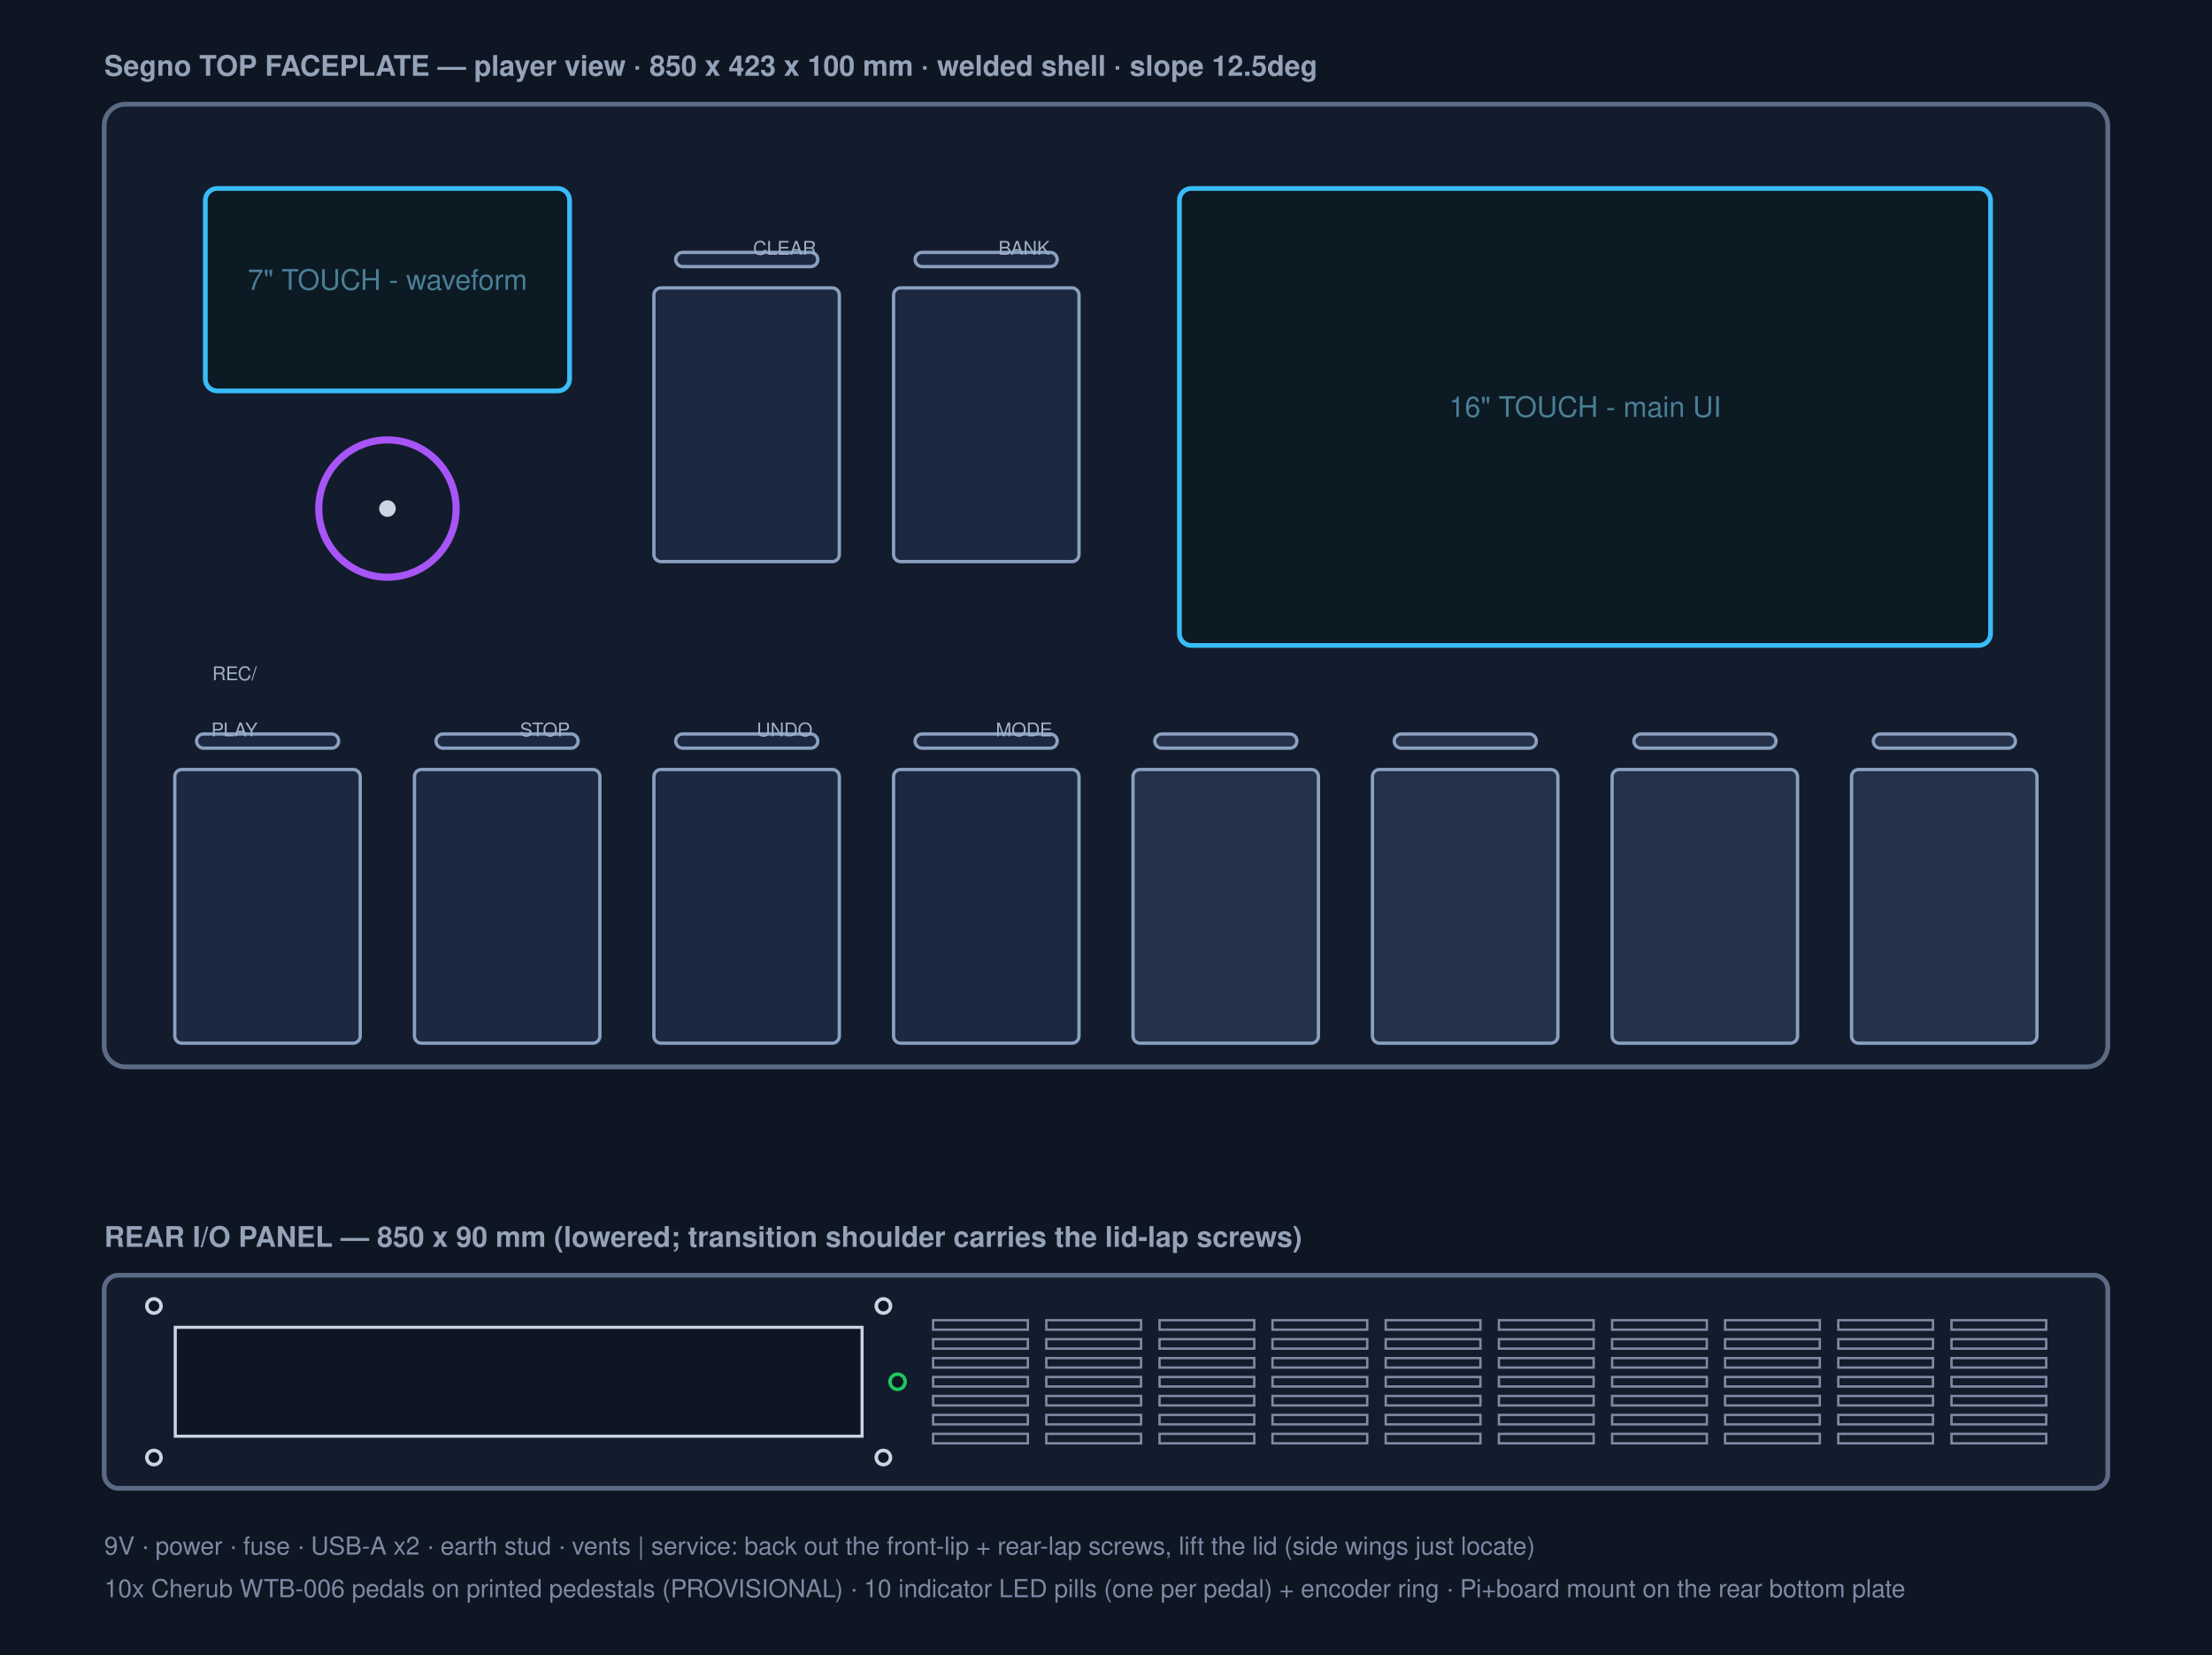
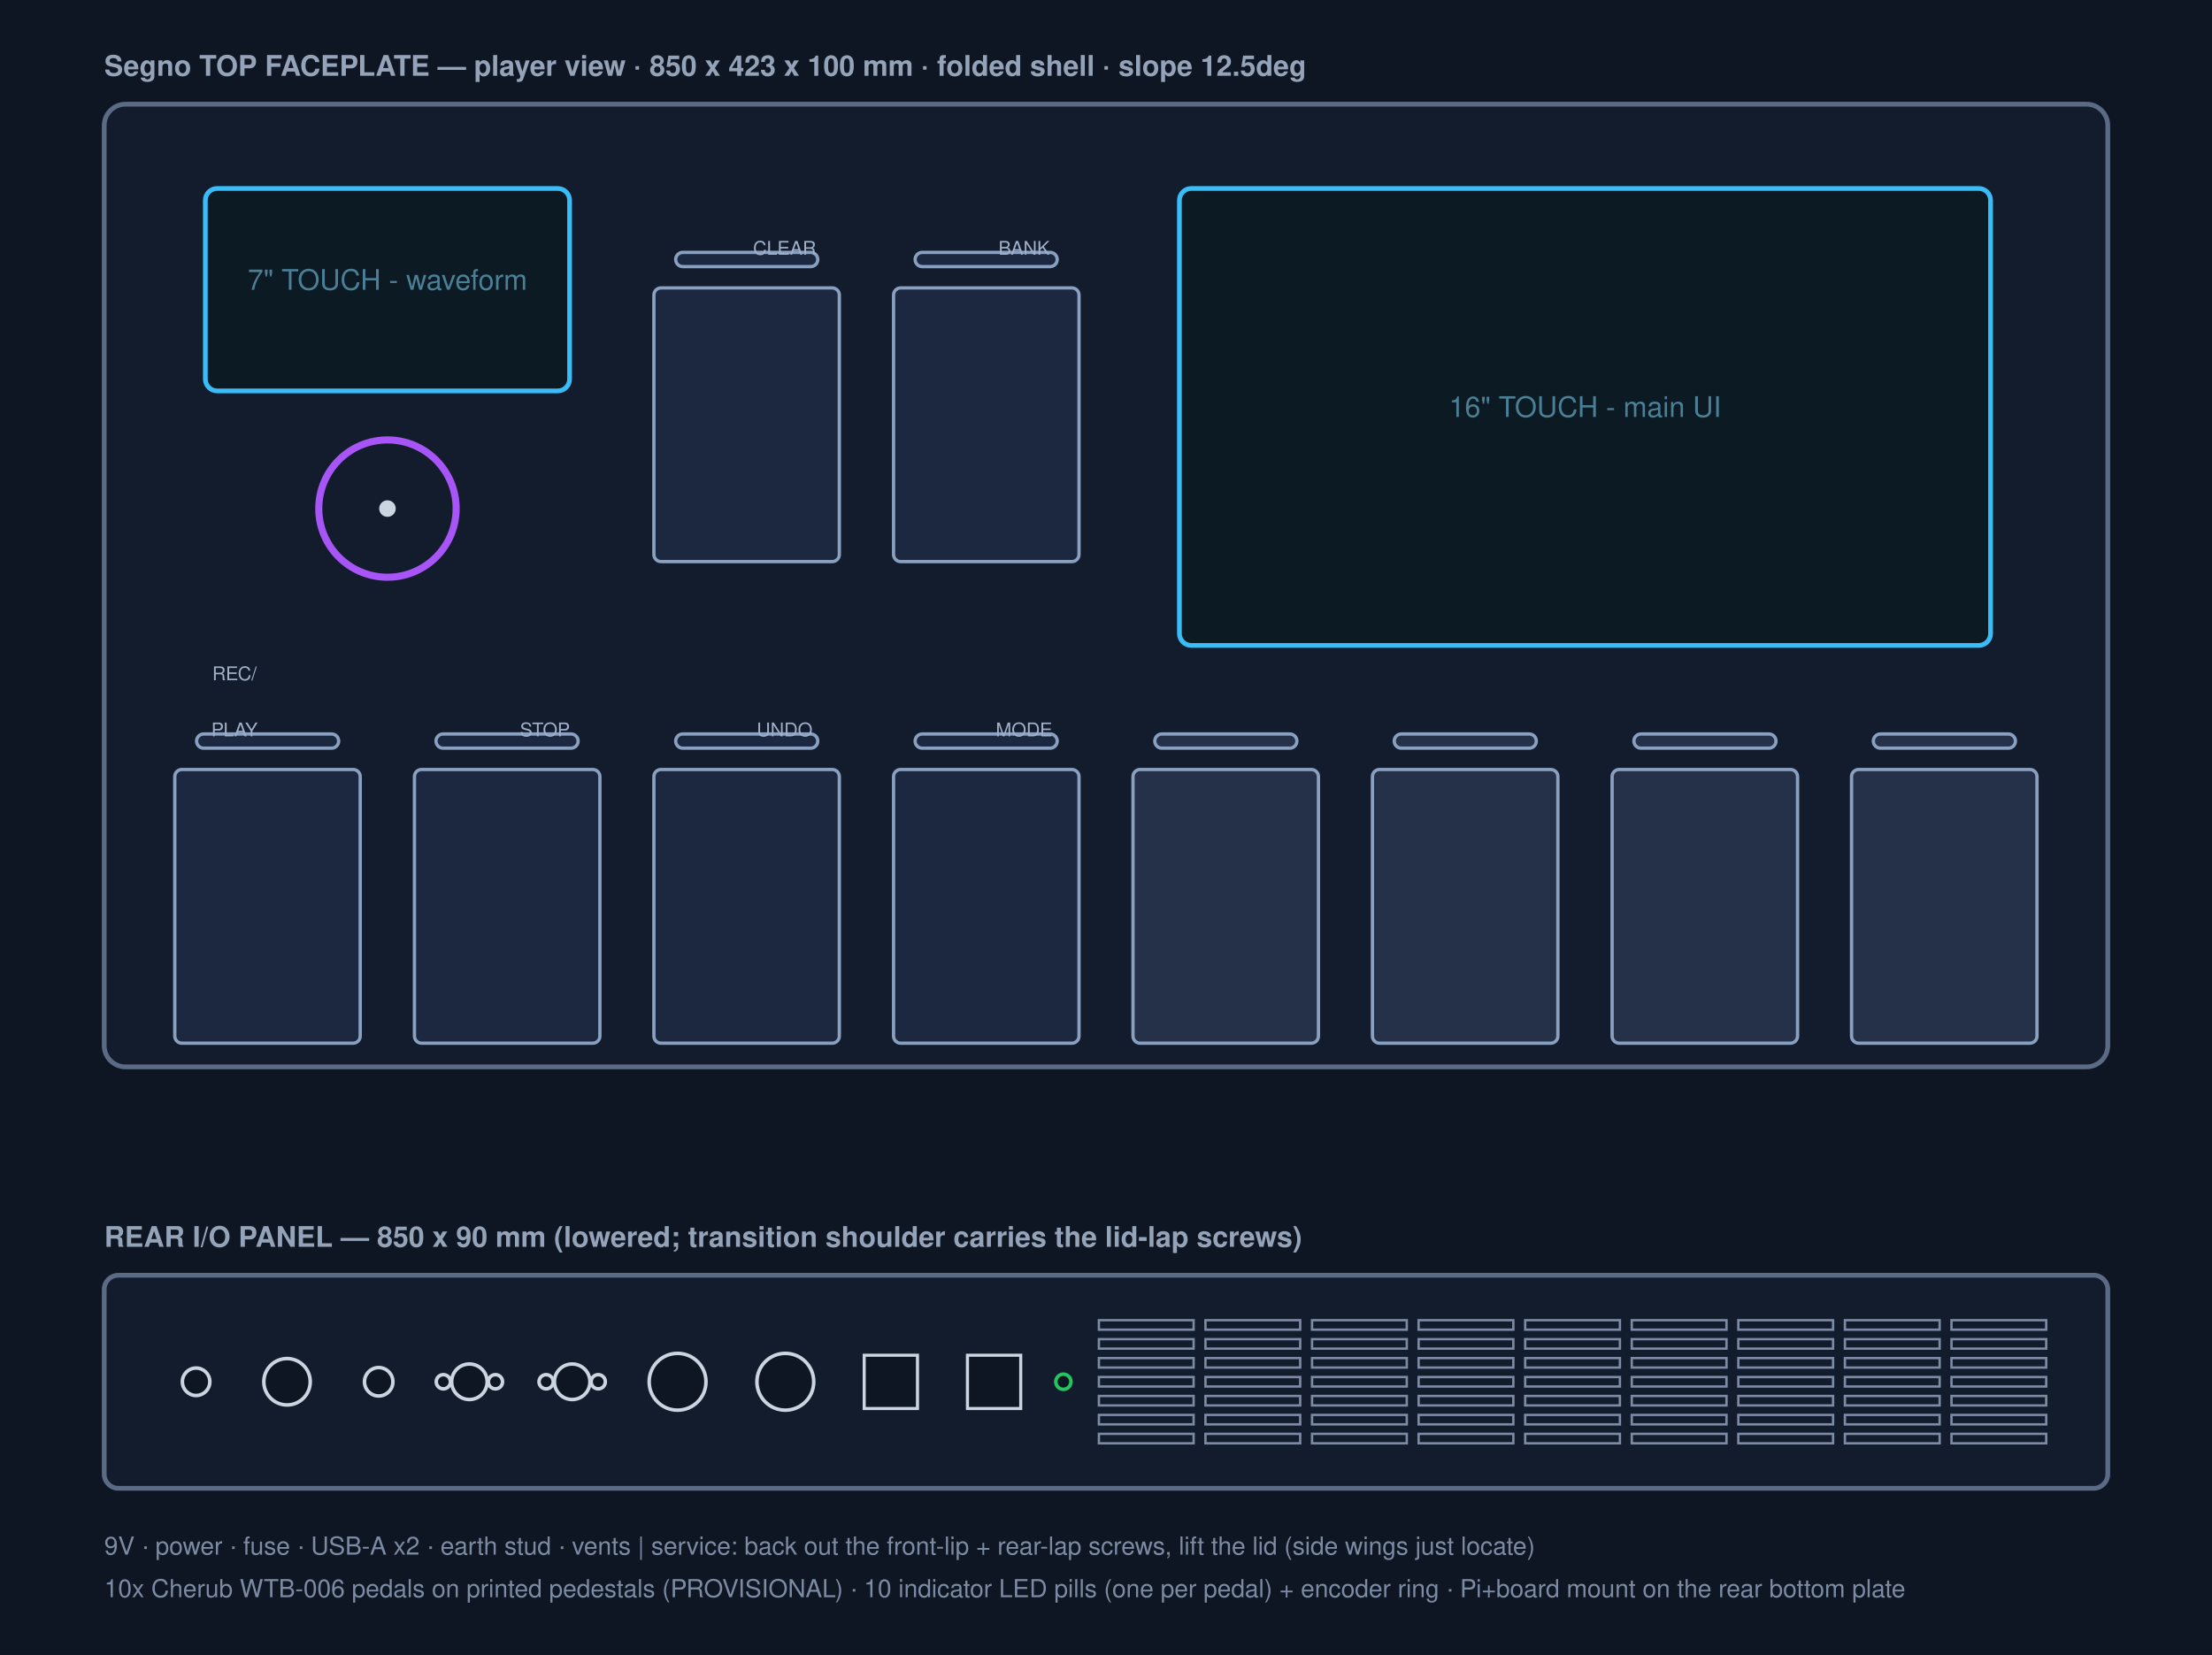
<svg xmlns="http://www.w3.org/2000/svg" viewBox="0 0 934 699" font-family="Helvetica,Arial,sans-serif">
  <rect width="934" height="699" fill="#0f1623" />
-   <text x="44" y="32" fill="#94a3b8" font-size="12" font-weight="600">Segno TOP FACEPLATE — player view · 850 x 423 x 100 mm · welded shell · slope 12.5deg</text>
+   <text x="44" y="32" fill="#94a3b8" font-size="12" font-weight="600">Segno TOP FACEPLATE — player view · 850 x 423 x 100 mm · folded shell · slope 12.5deg</text>
  <rect x="44" y="44" width="846.0" height="406.6" rx="9" fill="#131c2c" stroke="#5b6b86" stroke-width="2" />
  <rect x="73.8" y="325.0" width="78.3" height="115.6" rx="3" fill="#1c2740" stroke="#8aa0c0" stroke-width="1.4" />
  <rect x="175.0" y="325.0" width="78.3" height="115.6" rx="3" fill="#1c2740" stroke="#8aa0c0" stroke-width="1.4" />
  <rect x="276.1" y="325.0" width="78.3" height="115.6" rx="3" fill="#1c2740" stroke="#8aa0c0" stroke-width="1.4" />
  <rect x="377.3" y="325.0" width="78.3" height="115.6" rx="3" fill="#1c2740" stroke="#8aa0c0" stroke-width="1.4" />
  <rect x="478.4" y="325.0" width="78.3" height="115.6" rx="3" fill="#243149" stroke="#8aa0c0" stroke-width="1.4" />
  <rect x="579.5" y="325.0" width="78.3" height="115.6" rx="3" fill="#243149" stroke="#8aa0c0" stroke-width="1.4" />
  <rect x="680.7" y="325.0" width="78.3" height="115.6" rx="3" fill="#243149" stroke="#8aa0c0" stroke-width="1.4" />
  <rect x="781.8" y="325.0" width="78.3" height="115.6" rx="3" fill="#243149" stroke="#8aa0c0" stroke-width="1.4" />
  <rect x="276.1" y="121.6" width="78.3" height="115.6" rx="3" fill="#1c2740" stroke="#8aa0c0" stroke-width="1.4" />
  <rect x="377.3" y="121.6" width="78.3" height="115.6" rx="3" fill="#1c2740" stroke="#8aa0c0" stroke-width="1.4" />
  <rect x="83.0" y="310.0" width="60.0" height="6.0" rx="3" fill="#1c2740" stroke="#8aa0c0" stroke-width="1.4" />
  <rect x="184.1" y="310.0" width="60.0" height="6.0" rx="3" fill="#1c2740" stroke="#8aa0c0" stroke-width="1.4" />
  <rect x="285.3" y="310.0" width="60.0" height="6.0" rx="3" fill="#1c2740" stroke="#8aa0c0" stroke-width="1.4" />
  <rect x="386.4" y="310.0" width="60.0" height="6.0" rx="3" fill="#1c2740" stroke="#8aa0c0" stroke-width="1.4" />
  <rect x="487.6" y="310.0" width="60.0" height="6.0" rx="3" fill="#243149" stroke="#8aa0c0" stroke-width="1.4" />
  <rect x="588.7" y="310.0" width="60.0" height="6.0" rx="3" fill="#243149" stroke="#8aa0c0" stroke-width="1.4" />
  <rect x="689.9" y="310.0" width="60.0" height="6.0" rx="3" fill="#243149" stroke="#8aa0c0" stroke-width="1.4" />
  <rect x="791.0" y="310.0" width="60.0" height="6.0" rx="3" fill="#243149" stroke="#8aa0c0" stroke-width="1.4" />
  <rect x="285.3" y="106.6" width="60.0" height="6.0" rx="3" fill="#1c2740" stroke="#8aa0c0" stroke-width="1.4" />
  <rect x="386.4" y="106.6" width="60.0" height="6.0" rx="3" fill="#1c2740" stroke="#8aa0c0" stroke-width="1.4" />
  <rect x="86.7" y="79.6" width="153.8" height="85.5" rx="5" fill="#0c1a24" stroke="#38bdf8" stroke-width="2" />
  <text x="163.6" y="122.4" fill="#4a7f96" font-size="12" text-anchor="middle">7" TOUCH - waveform</text>
  <rect x="498.0" y="79.6" width="342.5" height="193.0" rx="5" fill="#0c1a24" stroke="#38bdf8" stroke-width="2" />
  <text x="669.3" y="176.1" fill="#4a7f96" font-size="12" text-anchor="middle">16" TOUCH - main UI</text>
  <circle cx="163.6" cy="214.8" r="29.0" fill="none" stroke="#a855f7" stroke-width="3" />
  <circle cx="163.6" cy="214.8" r="3.5" fill="#cbd5e1" />
  <text x="99.0" y="287.3" fill="#9fb0c8" font-size="8" text-anchor="middle">REC/</text>
  <text x="99.0" y="311.0" fill="#9fb0c8" font-size="8" text-anchor="middle">PLAY</text>
  <text x="230.1" y="311.0" fill="#9fb0c8" font-size="8" text-anchor="middle">STOP</text>
  <text x="331.3" y="311.0" fill="#9fb0c8" font-size="8" text-anchor="middle">UNDO</text>
  <text x="432.4" y="311.0" fill="#9fb0c8" font-size="8" text-anchor="middle">MODE</text>
  <text x="331.3" y="107.6" fill="#9fb0c8" font-size="8" text-anchor="middle">CLEAR</text>
  <text x="432.4" y="107.6" fill="#9fb0c8" font-size="8" text-anchor="middle">BANK</text>
  <text x="44" y="526.6" fill="#94a3b8" font-size="12" font-weight="600">REAR I/O PANEL — 850 x 90 mm (lowered; transition shoulder carries the lid-lap screws)</text>
  <rect x="44" y="538.6" width="846.0" height="90.0" rx="6" fill="#131c2c" stroke="#5b6b86" stroke-width="2" />
-   <rect x="74.0" y="560.6" width="290.0" height="46.0" fill="#0f1623" stroke="#cbd5e1" stroke-width="1.3" />
-   <circle cx="65.0" cy="615.6" r="3.0" fill="#0f1623" stroke="#cbd5e1" stroke-width="1.5" />
-   <circle cx="65.0" cy="551.6" r="3.0" fill="#0f1623" stroke="#cbd5e1" stroke-width="1.5" />
-   <circle cx="373.0" cy="615.6" r="3.0" fill="#0f1623" stroke="#cbd5e1" stroke-width="1.5" />
-   <circle cx="373.0" cy="551.6" r="3.0" fill="#0f1623" stroke="#cbd5e1" stroke-width="1.5" />
-   <circle cx="379.0" cy="583.6" r="3.2" fill="#0f1623" stroke="#22c55e" stroke-width="1.5" />
-   <rect x="394.0" y="605.6" width="40.0" height="4.0" fill="none" stroke="#7c8aa3" stroke-width="1" />
-   <rect x="441.8" y="605.6" width="40.0" height="4.0" fill="none" stroke="#7c8aa3" stroke-width="1" />
-   <rect x="489.6" y="605.6" width="40.0" height="4.0" fill="none" stroke="#7c8aa3" stroke-width="1" />
-   <rect x="537.3" y="605.6" width="40.0" height="4.0" fill="none" stroke="#7c8aa3" stroke-width="1" />
-   <rect x="585.1" y="605.6" width="40.0" height="4.0" fill="none" stroke="#7c8aa3" stroke-width="1" />
-   <rect x="632.9" y="605.6" width="40.0" height="4.0" fill="none" stroke="#7c8aa3" stroke-width="1" />
-   <rect x="680.7" y="605.6" width="40.0" height="4.0" fill="none" stroke="#7c8aa3" stroke-width="1" />
-   <rect x="728.4" y="605.6" width="40.0" height="4.0" fill="none" stroke="#7c8aa3" stroke-width="1" />
-   <rect x="776.2" y="605.6" width="40.0" height="4.0" fill="none" stroke="#7c8aa3" stroke-width="1" />
+   <circle cx="82.8" cy="583.6" r="5.8" fill="#0f1623" stroke="#cbd5e1" stroke-width="1.5" />
+   <circle cx="121.2" cy="583.6" r="9.8" fill="#0f1623" stroke="#cbd5e1" stroke-width="1.5" />
+   <circle cx="159.9" cy="583.6" r="6.0" fill="#0f1623" stroke="#cbd5e1" stroke-width="1.5" />
+   <circle cx="198.2" cy="583.6" r="7.5" fill="#0f1623" stroke="#cbd5e1" stroke-width="1.5" />
+   <circle cx="187.2" cy="583.6" r="3.0" fill="#0f1623" stroke="#cbd5e1" stroke-width="1.5" />
+   <circle cx="209.2" cy="583.6" r="3.0" fill="#0f1623" stroke="#cbd5e1" stroke-width="1.5" />
+   <circle cx="241.6" cy="583.6" r="7.5" fill="#0f1623" stroke="#cbd5e1" stroke-width="1.5" />
+   <circle cx="230.6" cy="583.6" r="3.0" fill="#0f1623" stroke="#cbd5e1" stroke-width="1.5" />
+   <circle cx="252.6" cy="583.6" r="3.0" fill="#0f1623" stroke="#cbd5e1" stroke-width="1.5" />
+   <circle cx="286.1" cy="583.6" r="12.0" fill="#0f1623" stroke="#cbd5e1" stroke-width="1.5" />
+   <circle cx="331.6" cy="583.6" r="12.0" fill="#0f1623" stroke="#cbd5e1" stroke-width="1.5" />
+   <rect x="364.9" y="572.4" width="22.5" height="22.5" fill="#0f1623" stroke="#cbd5e1" stroke-width="1.3" />
+   <rect x="408.5" y="572.4" width="22.5" height="22.5" fill="#0f1623" stroke="#cbd5e1" stroke-width="1.3" />
+   <circle cx="449.0" cy="583.6" r="3.2" fill="#0f1623" stroke="#22c55e" stroke-width="1.5" />
+   <rect x="464.0" y="605.6" width="40.0" height="4.0" fill="none" stroke="#7c8aa3" stroke-width="1" />
+   <rect x="509.0" y="605.6" width="40.0" height="4.0" fill="none" stroke="#7c8aa3" stroke-width="1" />
+   <rect x="554.0" y="605.6" width="40.0" height="4.0" fill="none" stroke="#7c8aa3" stroke-width="1" />
+   <rect x="599.0" y="605.6" width="40.0" height="4.0" fill="none" stroke="#7c8aa3" stroke-width="1" />
+   <rect x="644.0" y="605.6" width="40.0" height="4.0" fill="none" stroke="#7c8aa3" stroke-width="1" />
+   <rect x="689.0" y="605.6" width="40.0" height="4.0" fill="none" stroke="#7c8aa3" stroke-width="1" />
+   <rect x="734.0" y="605.6" width="40.0" height="4.0" fill="none" stroke="#7c8aa3" stroke-width="1" />
+   <rect x="779.0" y="605.6" width="40.0" height="4.0" fill="none" stroke="#7c8aa3" stroke-width="1" />
  <rect x="824.0" y="605.6" width="40.0" height="4.0" fill="none" stroke="#7c8aa3" stroke-width="1" />
-   <rect x="394.0" y="597.6" width="40.0" height="4.0" fill="none" stroke="#7c8aa3" stroke-width="1" />
-   <rect x="441.8" y="597.6" width="40.0" height="4.0" fill="none" stroke="#7c8aa3" stroke-width="1" />
-   <rect x="489.6" y="597.6" width="40.0" height="4.0" fill="none" stroke="#7c8aa3" stroke-width="1" />
-   <rect x="537.3" y="597.6" width="40.0" height="4.0" fill="none" stroke="#7c8aa3" stroke-width="1" />
-   <rect x="585.1" y="597.6" width="40.0" height="4.0" fill="none" stroke="#7c8aa3" stroke-width="1" />
-   <rect x="632.9" y="597.6" width="40.0" height="4.0" fill="none" stroke="#7c8aa3" stroke-width="1" />
-   <rect x="680.7" y="597.6" width="40.0" height="4.0" fill="none" stroke="#7c8aa3" stroke-width="1" />
-   <rect x="728.4" y="597.6" width="40.0" height="4.0" fill="none" stroke="#7c8aa3" stroke-width="1" />
-   <rect x="776.2" y="597.6" width="40.0" height="4.0" fill="none" stroke="#7c8aa3" stroke-width="1" />
+   <rect x="464.0" y="597.6" width="40.0" height="4.0" fill="none" stroke="#7c8aa3" stroke-width="1" />
+   <rect x="509.0" y="597.6" width="40.0" height="4.0" fill="none" stroke="#7c8aa3" stroke-width="1" />
+   <rect x="554.0" y="597.6" width="40.0" height="4.0" fill="none" stroke="#7c8aa3" stroke-width="1" />
+   <rect x="599.0" y="597.6" width="40.0" height="4.0" fill="none" stroke="#7c8aa3" stroke-width="1" />
+   <rect x="644.0" y="597.6" width="40.0" height="4.0" fill="none" stroke="#7c8aa3" stroke-width="1" />
+   <rect x="689.0" y="597.6" width="40.0" height="4.0" fill="none" stroke="#7c8aa3" stroke-width="1" />
+   <rect x="734.0" y="597.6" width="40.0" height="4.0" fill="none" stroke="#7c8aa3" stroke-width="1" />
+   <rect x="779.0" y="597.6" width="40.0" height="4.0" fill="none" stroke="#7c8aa3" stroke-width="1" />
  <rect x="824.0" y="597.6" width="40.0" height="4.0" fill="none" stroke="#7c8aa3" stroke-width="1" />
-   <rect x="394.0" y="589.6" width="40.0" height="4.0" fill="none" stroke="#7c8aa3" stroke-width="1" />
-   <rect x="441.8" y="589.6" width="40.0" height="4.0" fill="none" stroke="#7c8aa3" stroke-width="1" />
-   <rect x="489.6" y="589.6" width="40.0" height="4.0" fill="none" stroke="#7c8aa3" stroke-width="1" />
-   <rect x="537.3" y="589.6" width="40.0" height="4.0" fill="none" stroke="#7c8aa3" stroke-width="1" />
-   <rect x="585.1" y="589.6" width="40.0" height="4.0" fill="none" stroke="#7c8aa3" stroke-width="1" />
-   <rect x="632.9" y="589.6" width="40.0" height="4.0" fill="none" stroke="#7c8aa3" stroke-width="1" />
-   <rect x="680.7" y="589.6" width="40.0" height="4.0" fill="none" stroke="#7c8aa3" stroke-width="1" />
-   <rect x="728.4" y="589.6" width="40.0" height="4.0" fill="none" stroke="#7c8aa3" stroke-width="1" />
-   <rect x="776.2" y="589.6" width="40.0" height="4.0" fill="none" stroke="#7c8aa3" stroke-width="1" />
+   <rect x="464.0" y="589.6" width="40.0" height="4.0" fill="none" stroke="#7c8aa3" stroke-width="1" />
+   <rect x="509.0" y="589.6" width="40.0" height="4.0" fill="none" stroke="#7c8aa3" stroke-width="1" />
+   <rect x="554.0" y="589.6" width="40.0" height="4.0" fill="none" stroke="#7c8aa3" stroke-width="1" />
+   <rect x="599.0" y="589.6" width="40.0" height="4.0" fill="none" stroke="#7c8aa3" stroke-width="1" />
+   <rect x="644.0" y="589.6" width="40.0" height="4.0" fill="none" stroke="#7c8aa3" stroke-width="1" />
+   <rect x="689.0" y="589.6" width="40.0" height="4.0" fill="none" stroke="#7c8aa3" stroke-width="1" />
+   <rect x="734.0" y="589.6" width="40.0" height="4.0" fill="none" stroke="#7c8aa3" stroke-width="1" />
+   <rect x="779.0" y="589.6" width="40.0" height="4.0" fill="none" stroke="#7c8aa3" stroke-width="1" />
  <rect x="824.0" y="589.6" width="40.0" height="4.0" fill="none" stroke="#7c8aa3" stroke-width="1" />
-   <rect x="394.0" y="581.6" width="40.0" height="4.0" fill="none" stroke="#7c8aa3" stroke-width="1" />
-   <rect x="441.8" y="581.6" width="40.0" height="4.0" fill="none" stroke="#7c8aa3" stroke-width="1" />
-   <rect x="489.6" y="581.6" width="40.0" height="4.0" fill="none" stroke="#7c8aa3" stroke-width="1" />
-   <rect x="537.3" y="581.6" width="40.0" height="4.0" fill="none" stroke="#7c8aa3" stroke-width="1" />
-   <rect x="585.1" y="581.6" width="40.0" height="4.0" fill="none" stroke="#7c8aa3" stroke-width="1" />
-   <rect x="632.9" y="581.6" width="40.0" height="4.0" fill="none" stroke="#7c8aa3" stroke-width="1" />
-   <rect x="680.7" y="581.6" width="40.0" height="4.0" fill="none" stroke="#7c8aa3" stroke-width="1" />
-   <rect x="728.4" y="581.6" width="40.0" height="4.0" fill="none" stroke="#7c8aa3" stroke-width="1" />
-   <rect x="776.2" y="581.6" width="40.0" height="4.0" fill="none" stroke="#7c8aa3" stroke-width="1" />
+   <rect x="464.0" y="581.6" width="40.0" height="4.0" fill="none" stroke="#7c8aa3" stroke-width="1" />
+   <rect x="509.0" y="581.6" width="40.0" height="4.0" fill="none" stroke="#7c8aa3" stroke-width="1" />
+   <rect x="554.0" y="581.6" width="40.0" height="4.0" fill="none" stroke="#7c8aa3" stroke-width="1" />
+   <rect x="599.0" y="581.6" width="40.0" height="4.0" fill="none" stroke="#7c8aa3" stroke-width="1" />
+   <rect x="644.0" y="581.6" width="40.0" height="4.0" fill="none" stroke="#7c8aa3" stroke-width="1" />
+   <rect x="689.0" y="581.6" width="40.0" height="4.0" fill="none" stroke="#7c8aa3" stroke-width="1" />
+   <rect x="734.0" y="581.6" width="40.0" height="4.0" fill="none" stroke="#7c8aa3" stroke-width="1" />
+   <rect x="779.0" y="581.6" width="40.0" height="4.0" fill="none" stroke="#7c8aa3" stroke-width="1" />
  <rect x="824.0" y="581.6" width="40.0" height="4.0" fill="none" stroke="#7c8aa3" stroke-width="1" />
-   <rect x="394.0" y="573.6" width="40.0" height="4.0" fill="none" stroke="#7c8aa3" stroke-width="1" />
-   <rect x="441.8" y="573.6" width="40.0" height="4.0" fill="none" stroke="#7c8aa3" stroke-width="1" />
-   <rect x="489.6" y="573.6" width="40.0" height="4.0" fill="none" stroke="#7c8aa3" stroke-width="1" />
-   <rect x="537.3" y="573.6" width="40.0" height="4.0" fill="none" stroke="#7c8aa3" stroke-width="1" />
-   <rect x="585.1" y="573.6" width="40.0" height="4.0" fill="none" stroke="#7c8aa3" stroke-width="1" />
-   <rect x="632.9" y="573.6" width="40.0" height="4.0" fill="none" stroke="#7c8aa3" stroke-width="1" />
-   <rect x="680.7" y="573.6" width="40.0" height="4.0" fill="none" stroke="#7c8aa3" stroke-width="1" />
-   <rect x="728.4" y="573.6" width="40.0" height="4.0" fill="none" stroke="#7c8aa3" stroke-width="1" />
-   <rect x="776.2" y="573.6" width="40.0" height="4.0" fill="none" stroke="#7c8aa3" stroke-width="1" />
+   <rect x="464.0" y="573.6" width="40.0" height="4.0" fill="none" stroke="#7c8aa3" stroke-width="1" />
+   <rect x="509.0" y="573.6" width="40.0" height="4.0" fill="none" stroke="#7c8aa3" stroke-width="1" />
+   <rect x="554.0" y="573.6" width="40.0" height="4.0" fill="none" stroke="#7c8aa3" stroke-width="1" />
+   <rect x="599.0" y="573.6" width="40.0" height="4.0" fill="none" stroke="#7c8aa3" stroke-width="1" />
+   <rect x="644.0" y="573.6" width="40.0" height="4.0" fill="none" stroke="#7c8aa3" stroke-width="1" />
+   <rect x="689.0" y="573.6" width="40.0" height="4.0" fill="none" stroke="#7c8aa3" stroke-width="1" />
+   <rect x="734.0" y="573.6" width="40.0" height="4.0" fill="none" stroke="#7c8aa3" stroke-width="1" />
+   <rect x="779.0" y="573.6" width="40.0" height="4.0" fill="none" stroke="#7c8aa3" stroke-width="1" />
  <rect x="824.0" y="573.6" width="40.0" height="4.0" fill="none" stroke="#7c8aa3" stroke-width="1" />
-   <rect x="394.0" y="565.6" width="40.0" height="4.0" fill="none" stroke="#7c8aa3" stroke-width="1" />
-   <rect x="441.8" y="565.6" width="40.0" height="4.0" fill="none" stroke="#7c8aa3" stroke-width="1" />
-   <rect x="489.6" y="565.6" width="40.0" height="4.0" fill="none" stroke="#7c8aa3" stroke-width="1" />
-   <rect x="537.3" y="565.6" width="40.0" height="4.0" fill="none" stroke="#7c8aa3" stroke-width="1" />
-   <rect x="585.1" y="565.6" width="40.0" height="4.0" fill="none" stroke="#7c8aa3" stroke-width="1" />
-   <rect x="632.9" y="565.6" width="40.0" height="4.0" fill="none" stroke="#7c8aa3" stroke-width="1" />
-   <rect x="680.7" y="565.6" width="40.0" height="4.0" fill="none" stroke="#7c8aa3" stroke-width="1" />
-   <rect x="728.4" y="565.6" width="40.0" height="4.0" fill="none" stroke="#7c8aa3" stroke-width="1" />
-   <rect x="776.2" y="565.6" width="40.0" height="4.0" fill="none" stroke="#7c8aa3" stroke-width="1" />
+   <rect x="464.0" y="565.6" width="40.0" height="4.0" fill="none" stroke="#7c8aa3" stroke-width="1" />
+   <rect x="509.0" y="565.6" width="40.0" height="4.0" fill="none" stroke="#7c8aa3" stroke-width="1" />
+   <rect x="554.0" y="565.6" width="40.0" height="4.0" fill="none" stroke="#7c8aa3" stroke-width="1" />
+   <rect x="599.0" y="565.6" width="40.0" height="4.0" fill="none" stroke="#7c8aa3" stroke-width="1" />
+   <rect x="644.0" y="565.6" width="40.0" height="4.0" fill="none" stroke="#7c8aa3" stroke-width="1" />
+   <rect x="689.0" y="565.6" width="40.0" height="4.0" fill="none" stroke="#7c8aa3" stroke-width="1" />
+   <rect x="734.0" y="565.6" width="40.0" height="4.0" fill="none" stroke="#7c8aa3" stroke-width="1" />
+   <rect x="779.0" y="565.6" width="40.0" height="4.0" fill="none" stroke="#7c8aa3" stroke-width="1" />
  <rect x="824.0" y="565.6" width="40.0" height="4.0" fill="none" stroke="#7c8aa3" stroke-width="1" />
-   <rect x="394.0" y="557.6" width="40.0" height="4.0" fill="none" stroke="#7c8aa3" stroke-width="1" />
-   <rect x="441.8" y="557.6" width="40.0" height="4.0" fill="none" stroke="#7c8aa3" stroke-width="1" />
-   <rect x="489.6" y="557.6" width="40.0" height="4.0" fill="none" stroke="#7c8aa3" stroke-width="1" />
-   <rect x="537.3" y="557.6" width="40.0" height="4.0" fill="none" stroke="#7c8aa3" stroke-width="1" />
-   <rect x="585.1" y="557.6" width="40.0" height="4.0" fill="none" stroke="#7c8aa3" stroke-width="1" />
-   <rect x="632.9" y="557.6" width="40.0" height="4.0" fill="none" stroke="#7c8aa3" stroke-width="1" />
-   <rect x="680.7" y="557.6" width="40.0" height="4.0" fill="none" stroke="#7c8aa3" stroke-width="1" />
-   <rect x="728.4" y="557.6" width="40.0" height="4.0" fill="none" stroke="#7c8aa3" stroke-width="1" />
-   <rect x="776.2" y="557.6" width="40.0" height="4.0" fill="none" stroke="#7c8aa3" stroke-width="1" />
+   <rect x="464.0" y="557.6" width="40.0" height="4.0" fill="none" stroke="#7c8aa3" stroke-width="1" />
+   <rect x="509.0" y="557.6" width="40.0" height="4.0" fill="none" stroke="#7c8aa3" stroke-width="1" />
+   <rect x="554.0" y="557.6" width="40.0" height="4.0" fill="none" stroke="#7c8aa3" stroke-width="1" />
+   <rect x="599.0" y="557.6" width="40.0" height="4.0" fill="none" stroke="#7c8aa3" stroke-width="1" />
+   <rect x="644.0" y="557.6" width="40.0" height="4.0" fill="none" stroke="#7c8aa3" stroke-width="1" />
+   <rect x="689.0" y="557.6" width="40.0" height="4.0" fill="none" stroke="#7c8aa3" stroke-width="1" />
+   <rect x="734.0" y="557.6" width="40.0" height="4.0" fill="none" stroke="#7c8aa3" stroke-width="1" />
+   <rect x="779.0" y="557.6" width="40.0" height="4.0" fill="none" stroke="#7c8aa3" stroke-width="1" />
  <rect x="824.0" y="557.6" width="40.0" height="4.0" fill="none" stroke="#7c8aa3" stroke-width="1" />
  <text x="44" y="656.6" fill="#7c8aa3" font-size="10.5">9V · power · fuse · USB-A x2 · earth stud · vents   |   service: back out the front-lip + rear-lap screws, lift the lid (side wings just locate)</text>
  <text x="44" y="674.6" fill="#7c8aa3" font-size="10.5">10x Cherub WTB-006 pedals on printed pedestals (PROVISIONAL) · 10 indicator LED pills (one per pedal) + encoder ring · Pi+board mount on the rear bottom plate</text>
</svg>
